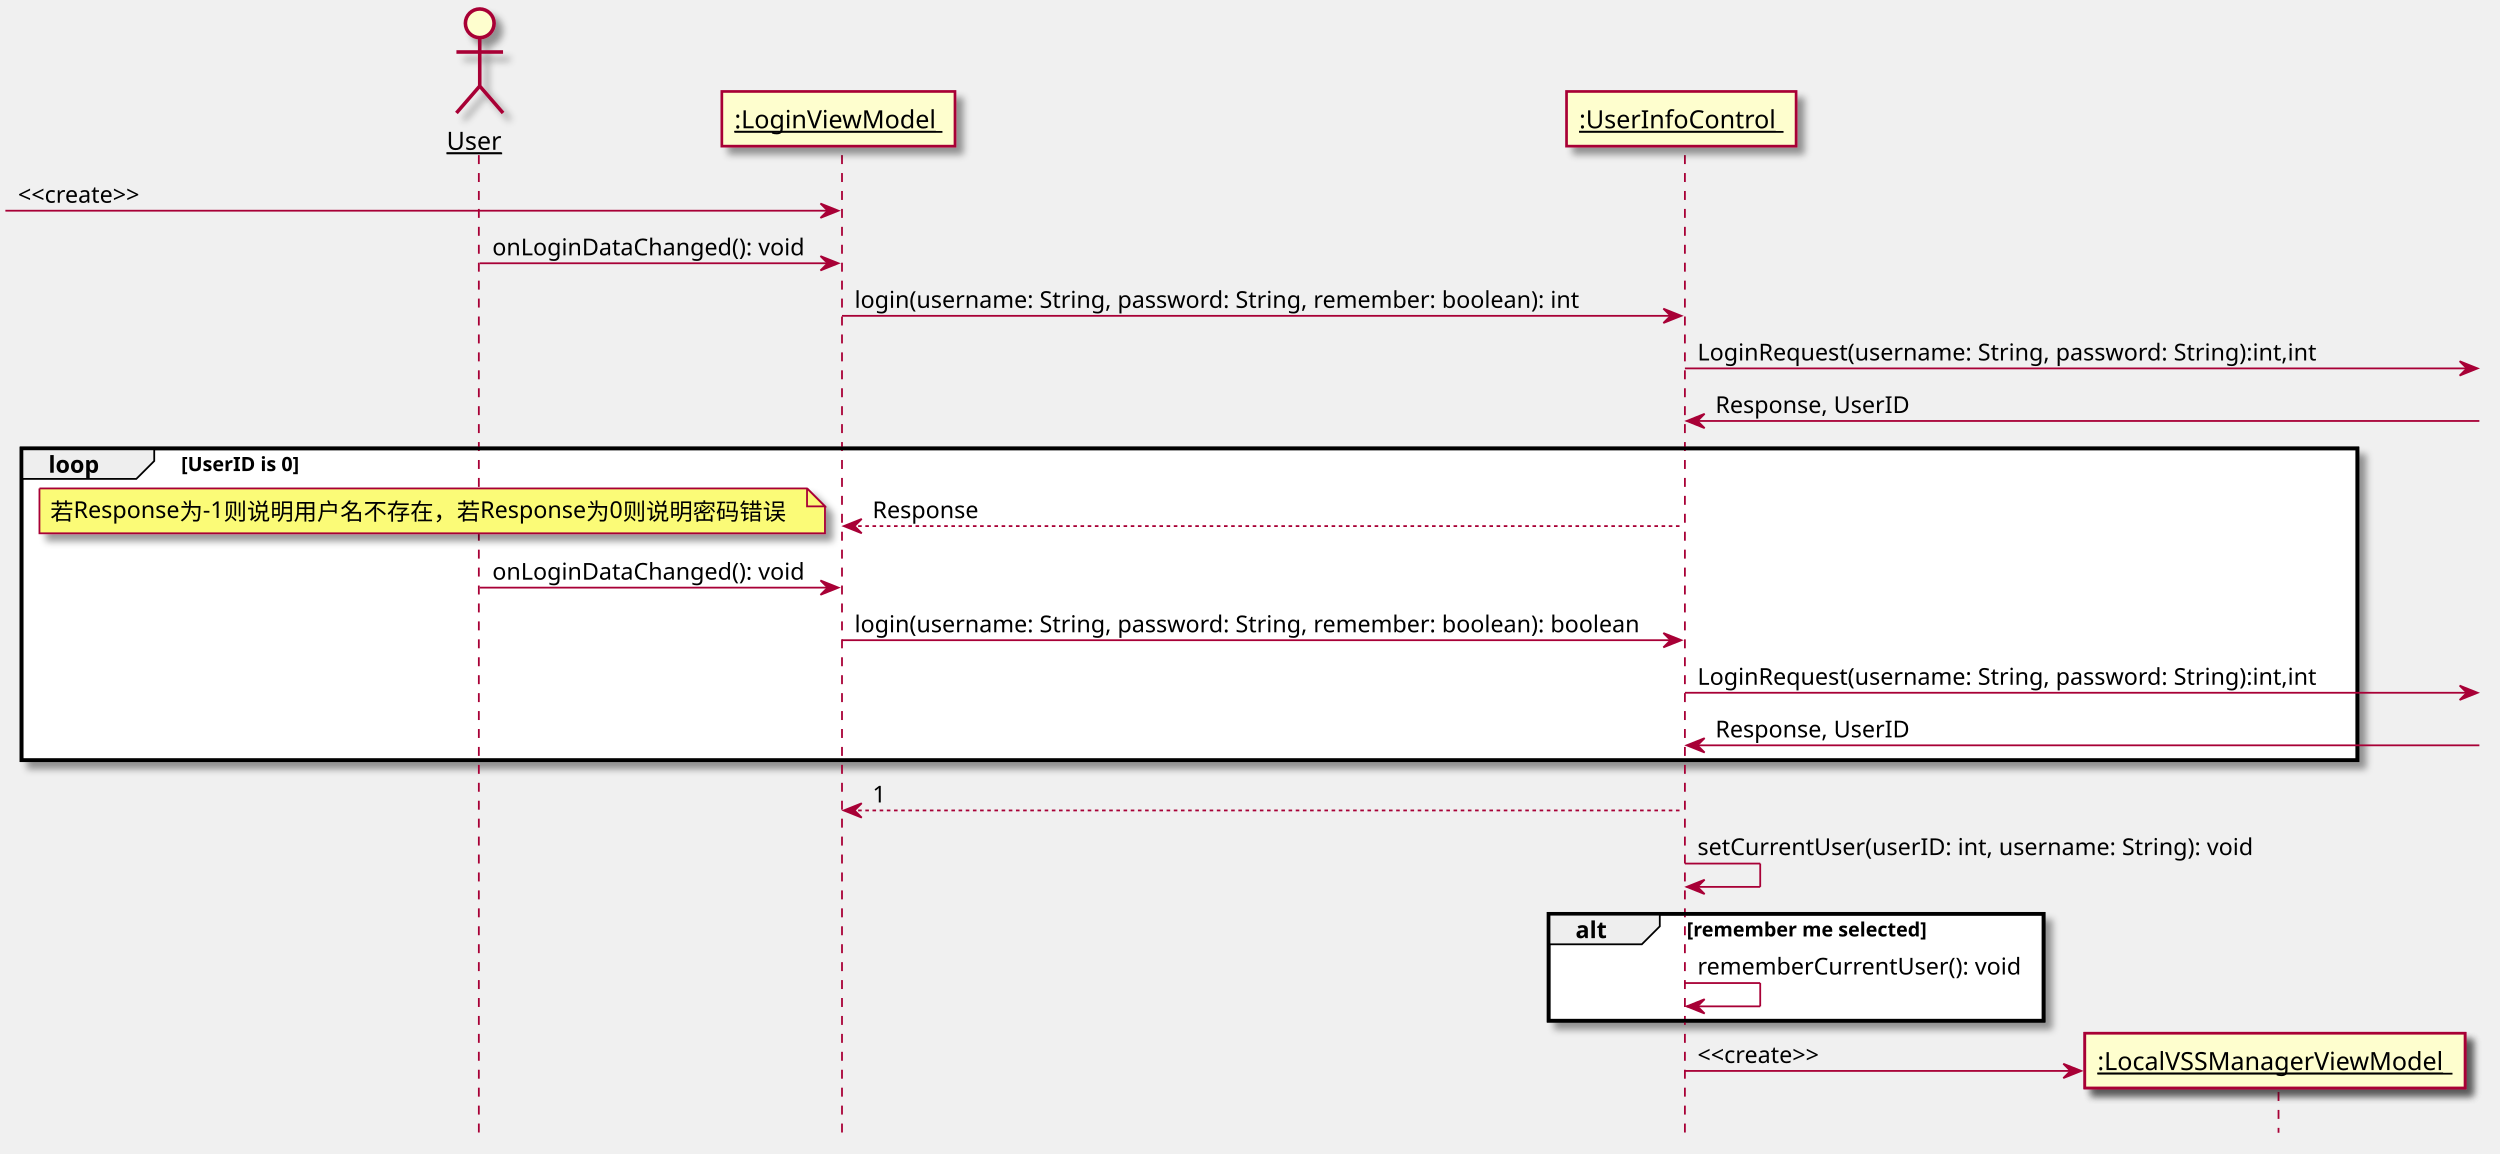
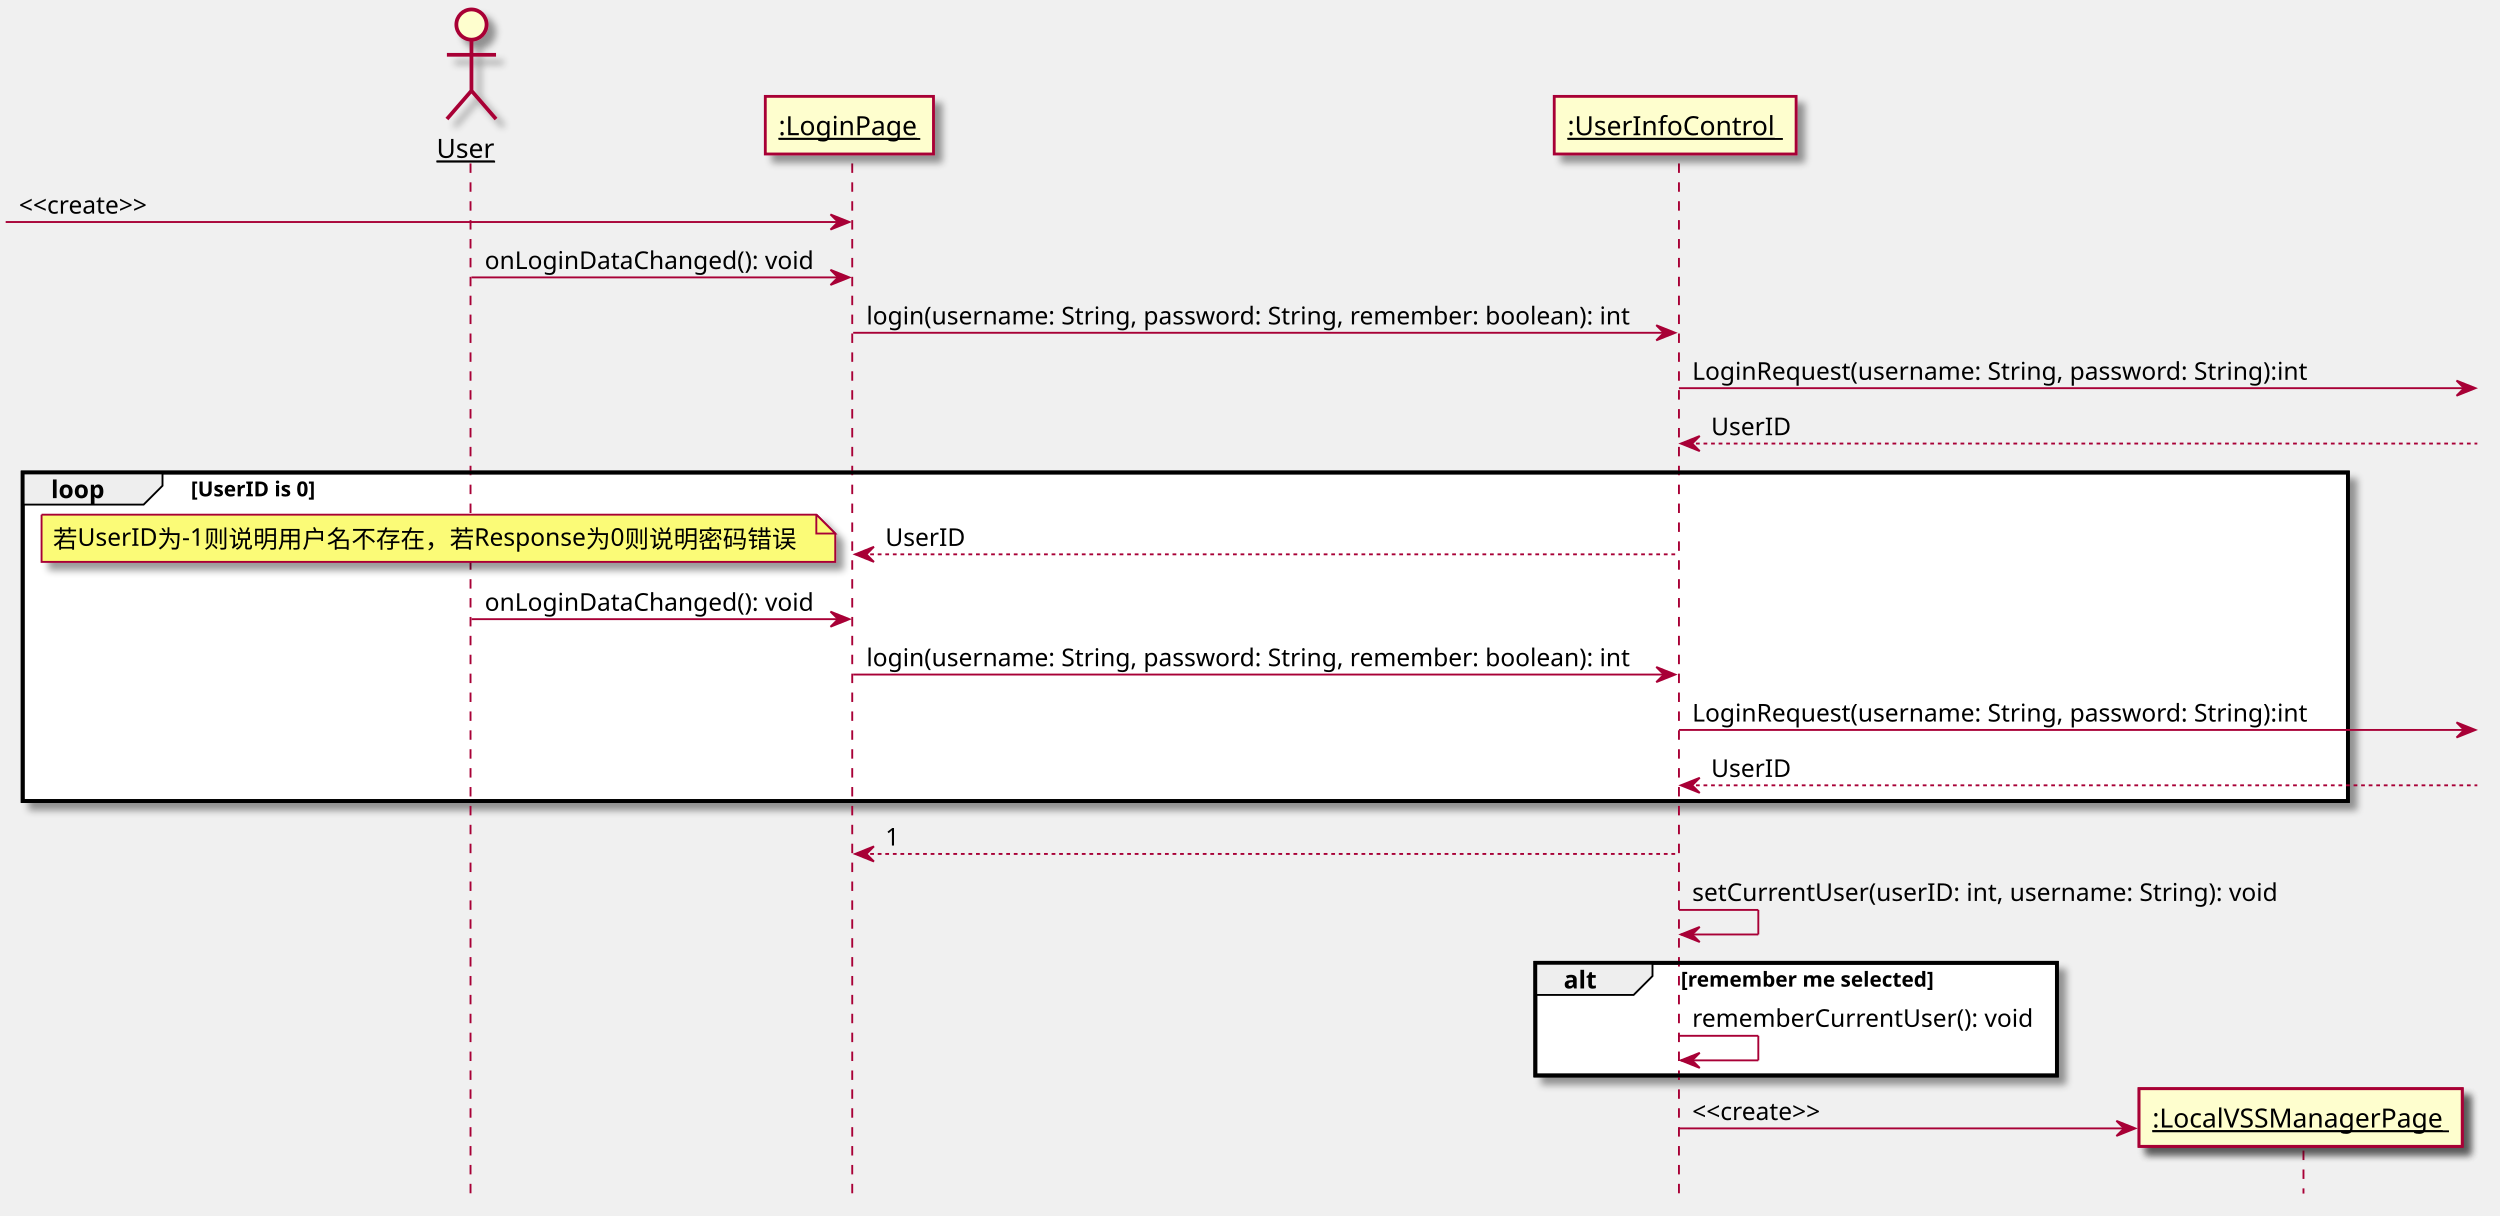
- <svg xmlns="http://www.w3.org/2000/svg" contentScriptType="application/ecmascript" contentStyleType="text/css" height="643px" preserveAspectRatio="none" style="width:1394px;height:643px;" version="1.1" viewBox="0 0 1394 643" width="1394px" zoomAndPan="magnify">
+ <svg xmlns="http://www.w3.org/2000/svg" contentScriptType="application/ecmascript" contentStyleType="text/css" height="643px" preserveAspectRatio="none" style="width:1323px;height:643px;" version="1.1" viewBox="0 0 1323 643" width="1323px" zoomAndPan="magnify">
  <defs>
-     <filter height="300%" id="fpa2fcd31v9ty" width="300%" x="-1" y="-1">
+     <filter height="300%" id="f1q30p0cy2n5c3" width="300%" x="-1" y="-1">
      <feGaussianBlur result="blurOut" stdDeviation="2.0" />
      <feColorMatrix in="blurOut" result="blurOut2" type="matrix" values="0 0 0 0 0 0 0 0 0 0 0 0 0 0 0 0 0 0 .4 0" />
      <feOffset dx="4.0" dy="4.0" in="blurOut2" result="blurOut3" />
      <feBlend in="SourceGraphic" in2="blurOut3" mode="normal" />
    </filter>
  </defs>
  <g>
-     <rect fill="#FFFFFF" filter="url(#fpa2fcd31v9ty)" height="173.863" style="stroke: #000000; stroke-width: 2.0;" width="1302.5" x="12" y="250.041" />
-     <rect fill="#FFFFFF" filter="url(#fpa2fcd31v9ty)" height="59.621" style="stroke: #000000; stroke-width: 2.0;" width="276" x="863.5" y="509.525" />
-     <rect fill="#FEFECE" filter="url(#fpa2fcd31v9ty)" height="30.488" style="stroke: #A80036; stroke-width: 1.5;" width="212" x="1162.5" y="576.146" />
-     <text fill="#000000" font-family="sans-serif" font-size="14" lengthAdjust="spacingAndGlyphs" text-decoration="underline" textLength="198" x="1169.5" y="596.682">:LocalVSSManagerViewModel</text>
-     <line style="stroke: #000000; stroke-width: 1.0;" x1="1169.5" x2="1367.5" y1="598.682" y2="598.682" />
-     <line style="stroke: #A80036; stroke-width: 1.0; stroke-dasharray: 5.0,5.0;" x1="267" x2="267" y1="86.488" y2="631.635" />
-     <line style="stroke: #A80036; stroke-width: 1.0; stroke-dasharray: 5.0,5.0;" x1="469.5" x2="469.5" y1="86.488" y2="631.635" />
-     <line style="stroke: #A80036; stroke-width: 1.0; stroke-dasharray: 5.0,5.0;" x1="939.5" x2="939.5" y1="86.488" y2="631.635" />
-     <line style="stroke: #A80036; stroke-width: 1.0; stroke-dasharray: 5.0,5.0;" x1="1270.5" x2="1270.5" y1="608.891" y2="631.635" />
-     <text fill="#000000" font-family="sans-serif" font-size="14" lengthAdjust="spacingAndGlyphs" text-decoration="underline" textLength="31" x="249" y="83.535">User</text>
-     <line style="stroke: #000000; stroke-width: 1.0;" x1="249" x2="280" y1="85.535" y2="85.535" />
-     <ellipse cx="267.5" cy="13" fill="#FEFECE" filter="url(#fpa2fcd31v9ty)" rx="8" ry="8" style="stroke: #A80036; stroke-width: 2.0;" />
-     <path d="M267.5,21 L267.5,48 M254.5,29 L280.5,29 M267.5,48 L254.5,63 M267.5,48 L280.5,63 " fill="none" filter="url(#fpa2fcd31v9ty)" style="stroke: #A80036; stroke-width: 2.0;" />
-     <rect fill="#FEFECE" filter="url(#fpa2fcd31v9ty)" height="30.488" style="stroke: #A80036; stroke-width: 1.5;" width="130" x="402.5" y="51" />
-     <text fill="#000000" font-family="sans-serif" font-size="14" lengthAdjust="spacingAndGlyphs" text-decoration="underline" textLength="116" x="409.5" y="71.535">:LoginViewModel</text>
-     <line style="stroke: #000000; stroke-width: 1.0;" x1="409.5" x2="525.5" y1="73.535" y2="73.535" />
-     <rect fill="#FEFECE" filter="url(#fpa2fcd31v9ty)" height="30.488" style="stroke: #A80036; stroke-width: 1.5;" width="128" x="873.5" y="51" />
-     <text fill="#000000" font-family="sans-serif" font-size="14" lengthAdjust="spacingAndGlyphs" text-decoration="underline" textLength="114" x="880.5" y="71.535">:UserInfoControl</text>
-     <line style="stroke: #000000; stroke-width: 1.0;" x1="880.5" x2="994.5" y1="73.535" y2="73.535" />
-     <polygon fill="#A80036" points="457.5,113.488,467.5,117.488,457.5,121.488,461.5,117.488" style="stroke: #A80036; stroke-width: 1.0;" />
-     <line style="stroke: #A80036; stroke-width: 1.0;" x1="3" x2="463.5" y1="117.488" y2="117.488" />
+     <rect fill="#FFFFFF" filter="url(#f1q30p0cy2n5c3)" height="173.863" style="stroke: #000000; stroke-width: 2.0;" width="1230.5" x="12" y="250.041" />
+     <rect fill="#FFFFFF" filter="url(#f1q30p0cy2n5c3)" height="59.621" style="stroke: #000000; stroke-width: 2.0;" width="276" x="812.5" y="509.525" />
+     <rect fill="#FEFECE" filter="url(#f1q30p0cy2n5c3)" height="30.488" style="stroke: #A80036; stroke-width: 1.5;" width="171" x="1132" y="576.146" />
+     <text fill="#000000" font-family="sans-serif" font-size="14" lengthAdjust="spacingAndGlyphs" text-decoration="underline" textLength="157" x="1139" y="596.682">:LocalVSSManagerPage</text>
+     <line style="stroke: #000000; stroke-width: 1.0;" x1="1139" x2="1296" y1="598.682" y2="598.682" />
+     <line style="stroke: #A80036; stroke-width: 1.0; stroke-dasharray: 5.0,5.0;" x1="249" x2="249" y1="86.488" y2="631.635" />
+     <line style="stroke: #A80036; stroke-width: 1.0; stroke-dasharray: 5.0,5.0;" x1="451" x2="451" y1="86.488" y2="631.635" />
+     <line style="stroke: #A80036; stroke-width: 1.0; stroke-dasharray: 5.0,5.0;" x1="888.5" x2="888.5" y1="86.488" y2="631.635" />
+     <line style="stroke: #A80036; stroke-width: 1.0; stroke-dasharray: 5.0,5.0;" x1="1219" x2="1219" y1="608.891" y2="631.635" />
+     <text fill="#000000" font-family="sans-serif" font-size="14" lengthAdjust="spacingAndGlyphs" text-decoration="underline" textLength="31" x="231" y="83.535">User</text>
+     <line style="stroke: #000000; stroke-width: 1.0;" x1="231" x2="262" y1="85.535" y2="85.535" />
+     <ellipse cx="249.5" cy="13" fill="#FEFECE" filter="url(#f1q30p0cy2n5c3)" rx="8" ry="8" style="stroke: #A80036; stroke-width: 2.0;" />
+     <path d="M249.5,21 L249.5,48 M236.5,29 L262.5,29 M249.5,48 L236.5,63 M249.5,48 L262.5,63 " fill="none" filter="url(#f1q30p0cy2n5c3)" style="stroke: #A80036; stroke-width: 2.0;" />
+     <rect fill="#FEFECE" filter="url(#f1q30p0cy2n5c3)" height="30.488" style="stroke: #A80036; stroke-width: 1.5;" width="89" x="405" y="51" />
+     <text fill="#000000" font-family="sans-serif" font-size="14" lengthAdjust="spacingAndGlyphs" text-decoration="underline" textLength="75" x="412" y="71.535">:LoginPage</text>
+     <line style="stroke: #000000; stroke-width: 1.0;" x1="412" x2="487" y1="73.535" y2="73.535" />
+     <rect fill="#FEFECE" filter="url(#f1q30p0cy2n5c3)" height="30.488" style="stroke: #A80036; stroke-width: 1.5;" width="128" x="822.5" y="51" />
+     <text fill="#000000" font-family="sans-serif" font-size="14" lengthAdjust="spacingAndGlyphs" text-decoration="underline" textLength="114" x="829.5" y="71.535">:UserInfoControl</text>
+     <line style="stroke: #000000; stroke-width: 1.0;" x1="829.5" x2="943.5" y1="73.535" y2="73.535" />
+     <polygon fill="#A80036" points="439.5,113.488,449.5,117.488,439.5,121.488,443.5,117.488" style="stroke: #A80036; stroke-width: 1.0;" />
+     <line style="stroke: #A80036; stroke-width: 1.0;" x1="3" x2="445.5" y1="117.488" y2="117.488" />
    <text fill="#000000" font-family="sans-serif" font-size="13" lengthAdjust="spacingAndGlyphs" textLength="78" x="10" y="113.057">&lt;&lt;create&gt;&gt;</text>
-     <polygon fill="#A80036" points="457.5,142.799,467.5,146.799,457.5,150.799,461.5,146.799" style="stroke: #A80036; stroke-width: 1.0;" />
-     <line style="stroke: #A80036; stroke-width: 1.0;" x1="267.5" x2="463.5" y1="146.799" y2="146.799" />
-     <text fill="#000000" font-family="sans-serif" font-size="13" lengthAdjust="spacingAndGlyphs" textLength="178" x="274.5" y="142.367">onLoginDataChanged(): void</text>
-     <polygon fill="#A80036" points="927.5,172.109,937.5,176.109,927.5,180.109,931.5,176.109" style="stroke: #A80036; stroke-width: 1.0;" />
-     <line style="stroke: #A80036; stroke-width: 1.0;" x1="469.5" x2="933.5" y1="176.109" y2="176.109" />
-     <text fill="#000000" font-family="sans-serif" font-size="13" lengthAdjust="spacingAndGlyphs" textLength="413" x="476.5" y="171.678">login(username: String, password: String, remember: boolean): int</text>
-     <polygon fill="#A80036" points="1371.5,201.42,1381.5,205.42,1371.5,209.42,1375.5,205.42" style="stroke: #A80036; stroke-width: 1.0;" />
-     <line style="stroke: #A80036; stroke-width: 1.0;" x1="939.5" x2="1377.5" y1="205.42" y2="205.42" />
-     <text fill="#000000" font-family="sans-serif" font-size="13" lengthAdjust="spacingAndGlyphs" textLength="354" x="946.5" y="200.988">LoginRequest(username: String, password: String):int,int</text>
-     <polygon fill="#A80036" points="950.5,230.731,940.5,234.731,950.5,238.731,946.5,234.731" style="stroke: #A80036; stroke-width: 1.0;" />
-     <line style="stroke: #A80036; stroke-width: 1.0;" x1="944.5" x2="1382.5" y1="234.731" y2="234.731" />
-     <text fill="#000000" font-family="sans-serif" font-size="13" lengthAdjust="spacingAndGlyphs" textLength="110" x="956.5" y="230.299">Response, UserID</text>
+     <polygon fill="#A80036" points="439.5,142.799,449.5,146.799,439.5,150.799,443.5,146.799" style="stroke: #A80036; stroke-width: 1.0;" />
+     <line style="stroke: #A80036; stroke-width: 1.0;" x1="249.5" x2="445.5" y1="146.799" y2="146.799" />
+     <text fill="#000000" font-family="sans-serif" font-size="13" lengthAdjust="spacingAndGlyphs" textLength="178" x="256.5" y="142.367">onLoginDataChanged(): void</text>
+     <polygon fill="#A80036" points="876.5,172.109,886.5,176.109,876.5,180.109,880.5,176.109" style="stroke: #A80036; stroke-width: 1.0;" />
+     <line style="stroke: #A80036; stroke-width: 1.0;" x1="451.5" x2="882.5" y1="176.109" y2="176.109" />
+     <text fill="#000000" font-family="sans-serif" font-size="13" lengthAdjust="spacingAndGlyphs" textLength="413" x="458.5" y="171.678">login(username: String, password: String, remember: boolean): int</text>
+     <polygon fill="#A80036" points="1300,201.42,1310,205.42,1300,209.42,1304,205.42" style="stroke: #A80036; stroke-width: 1.0;" />
+     <line style="stroke: #A80036; stroke-width: 1.0;" x1="888.5" x2="1306" y1="205.42" y2="205.42" />
+     <text fill="#000000" font-family="sans-serif" font-size="13" lengthAdjust="spacingAndGlyphs" textLength="333" x="895.5" y="200.988">LoginRequest(username: String, password: String):int</text>
+     <polygon fill="#A80036" points="899.5,230.731,889.5,234.731,899.5,238.731,895.5,234.731" style="stroke: #A80036; stroke-width: 1.0;" />
+     <line style="stroke: #A80036; stroke-width: 1.0; stroke-dasharray: 2.0,2.0;" x1="893.5" x2="1311" y1="234.731" y2="234.731" />
+     <text fill="#000000" font-family="sans-serif" font-size="13" lengthAdjust="spacingAndGlyphs" textLength="42" x="905.5" y="230.299">UserID</text>
    <path d="M12,250.041 L86,250.041 L86,257.041 L76,267.041 L12,267.041 L12,250.041 " fill="#EEEEEE" style="stroke: #000000; stroke-width: 1.0;" />
-     <rect fill="none" height="173.863" style="stroke: #000000; stroke-width: 2.0;" width="1302.5" x="12" y="250.041" />
+     <rect fill="none" height="173.863" style="stroke: #000000; stroke-width: 2.0;" width="1230.5" x="12" y="250.041" />
    <text fill="#000000" font-family="sans-serif" font-size="13" font-weight="bold" lengthAdjust="spacingAndGlyphs" textLength="29" x="27" y="263.609">loop</text>
    <text fill="#000000" font-family="sans-serif" font-size="11" font-weight="bold" lengthAdjust="spacingAndGlyphs" textLength="71" x="101" y="262.676">[UserID is 0]</text>
-     <polygon fill="#A80036" points="480.5,289.352,470.5,293.352,480.5,297.352,476.5,293.352" style="stroke: #A80036; stroke-width: 1.0;" />
-     <line style="stroke: #A80036; stroke-width: 1.0; stroke-dasharray: 2.0,2.0;" x1="474.5" x2="938.5" y1="293.352" y2="293.352" />
-     <text fill="#000000" font-family="sans-serif" font-size="13" lengthAdjust="spacingAndGlyphs" textLength="60" x="486.5" y="288.92">Response</text>
-     <path d="M22,272.352 L22,297.352 L460,297.352 L460,282.352 L450,272.352 L22,272.352 " fill="#FBFB77" filter="url(#fpa2fcd31v9ty)" style="stroke: #A80036; stroke-width: 1.0;" />
-     <path d="M450,272.352 L450,282.352 L460,282.352 L450,272.352 " fill="#FBFB77" style="stroke: #A80036; stroke-width: 1.0;" />
-     <text fill="#000000" font-family="sans-serif" font-size="13" lengthAdjust="spacingAndGlyphs" textLength="417" x="28" y="289.92">若Response为-1则说明用户名不存在，若Response为0则说明密码错误</text>
-     <polygon fill="#A80036" points="457.5,323.662,467.5,327.662,457.5,331.662,461.5,327.662" style="stroke: #A80036; stroke-width: 1.0;" />
-     <line style="stroke: #A80036; stroke-width: 1.0;" x1="267.5" x2="463.5" y1="327.662" y2="327.662" />
-     <text fill="#000000" font-family="sans-serif" font-size="13" lengthAdjust="spacingAndGlyphs" textLength="178" x="274.5" y="323.231">onLoginDataChanged(): void</text>
-     <polygon fill="#A80036" points="927.5,352.973,937.5,356.973,927.5,360.973,931.5,356.973" style="stroke: #A80036; stroke-width: 1.0;" />
-     <line style="stroke: #A80036; stroke-width: 1.0;" x1="469.5" x2="933.5" y1="356.973" y2="356.973" />
-     <text fill="#000000" font-family="sans-serif" font-size="13" lengthAdjust="spacingAndGlyphs" textLength="446" x="476.5" y="352.541">login(username: String, password: String, remember: boolean): boolean</text>
-     <polygon fill="#A80036" points="1371.5,382.283,1381.5,386.283,1371.5,390.283,1375.5,386.283" style="stroke: #A80036; stroke-width: 1.0;" />
-     <line style="stroke: #A80036; stroke-width: 1.0;" x1="939.5" x2="1377.5" y1="386.283" y2="386.283" />
-     <text fill="#000000" font-family="sans-serif" font-size="13" lengthAdjust="spacingAndGlyphs" textLength="354" x="946.5" y="381.852">LoginRequest(username: String, password: String):int,int</text>
-     <polygon fill="#A80036" points="950.5,411.594,940.5,415.594,950.5,419.594,946.5,415.594" style="stroke: #A80036; stroke-width: 1.0;" />
-     <line style="stroke: #A80036; stroke-width: 1.0;" x1="944.5" x2="1382.5" y1="415.594" y2="415.594" />
-     <text fill="#000000" font-family="sans-serif" font-size="13" lengthAdjust="spacingAndGlyphs" textLength="110" x="956.5" y="411.162">Response, UserID</text>
-     <polygon fill="#A80036" points="480.5,447.904,470.5,451.904,480.5,455.904,476.5,451.904" style="stroke: #A80036; stroke-width: 1.0;" />
-     <line style="stroke: #A80036; stroke-width: 1.0; stroke-dasharray: 2.0,2.0;" x1="474.5" x2="938.5" y1="451.904" y2="451.904" />
-     <text fill="#000000" font-family="sans-serif" font-size="13" lengthAdjust="spacingAndGlyphs" textLength="8" x="486.5" y="447.473">1</text>
-     <line style="stroke: #A80036; stroke-width: 1.0;" x1="939.5" x2="981.5" y1="481.525" y2="481.525" />
-     <line style="stroke: #A80036; stroke-width: 1.0;" x1="981.5" x2="981.5" y1="481.525" y2="494.525" />
-     <line style="stroke: #A80036; stroke-width: 1.0;" x1="940.5" x2="981.5" y1="494.525" y2="494.525" />
-     <polygon fill="#A80036" points="950.5,490.525,940.5,494.525,950.5,498.525,946.5,494.525" style="stroke: #A80036; stroke-width: 1.0;" />
-     <text fill="#000000" font-family="sans-serif" font-size="13" lengthAdjust="spacingAndGlyphs" textLength="317" x="946.5" y="476.783">setCurrentUser(userID: int, username: String): void</text>
-     <path d="M863.5,509.525 L925.5,509.525 L925.5,516.525 L915.5,526.525 L863.5,526.525 L863.5,509.525 " fill="#EEEEEE" style="stroke: #000000; stroke-width: 1.0;" />
-     <rect fill="none" height="59.621" style="stroke: #000000; stroke-width: 2.0;" width="276" x="863.5" y="509.525" />
-     <text fill="#000000" font-family="sans-serif" font-size="13" font-weight="bold" lengthAdjust="spacingAndGlyphs" textLength="17" x="878.5" y="523.094">alt</text>
-     <text fill="#000000" font-family="sans-serif" font-size="11" font-weight="bold" lengthAdjust="spacingAndGlyphs" textLength="135" x="940.5" y="522.16">[remember me selected]</text>
-     <line style="stroke: #A80036; stroke-width: 1.0;" x1="939.5" x2="981.5" y1="548.146" y2="548.146" />
-     <line style="stroke: #A80036; stroke-width: 1.0;" x1="981.5" x2="981.5" y1="548.146" y2="561.146" />
-     <line style="stroke: #A80036; stroke-width: 1.0;" x1="940.5" x2="981.5" y1="561.146" y2="561.146" />
-     <polygon fill="#A80036" points="950.5,557.146,940.5,561.146,950.5,565.146,946.5,561.146" style="stroke: #A80036; stroke-width: 1.0;" />
-     <text fill="#000000" font-family="sans-serif" font-size="13" lengthAdjust="spacingAndGlyphs" textLength="181" x="946.5" y="543.404">rememberCurrentUser(): void</text>
-     <polygon fill="#A80036" points="1150.5,593.146,1160.5,597.146,1150.5,601.146,1154.5,597.146" style="stroke: #A80036; stroke-width: 1.0;" />
-     <line style="stroke: #A80036; stroke-width: 1.0;" x1="939.5" x2="1156.5" y1="597.146" y2="597.146" />
-     <text fill="#000000" font-family="sans-serif" font-size="13" lengthAdjust="spacingAndGlyphs" textLength="78" x="946.5" y="592.715">&lt;&lt;create&gt;&gt;</text>
-     <rect fill="#FEFECE" filter="url(#fpa2fcd31v9ty)" height="30.488" style="stroke: #A80036; stroke-width: 1.5;" width="212" x="1162.5" y="576.146" />
-     <text fill="#000000" font-family="sans-serif" font-size="14" lengthAdjust="spacingAndGlyphs" text-decoration="underline" textLength="198" x="1169.5" y="596.682">:LocalVSSManagerViewModel</text>
-     <line style="stroke: #000000; stroke-width: 1.0;" x1="1169.5" x2="1367.5" y1="598.682" y2="598.682" />
+     <polygon fill="#A80036" points="462.5,289.352,452.5,293.352,462.5,297.352,458.5,293.352" style="stroke: #A80036; stroke-width: 1.0;" />
+     <line style="stroke: #A80036; stroke-width: 1.0; stroke-dasharray: 2.0,2.0;" x1="456.5" x2="887.5" y1="293.352" y2="293.352" />
+     <text fill="#000000" font-family="sans-serif" font-size="13" lengthAdjust="spacingAndGlyphs" textLength="42" x="468.5" y="288.92">UserID</text>
+     <path d="M22,272.352 L22,297.352 L442,297.352 L442,282.352 L432,272.352 L22,272.352 " fill="#FBFB77" filter="url(#f1q30p0cy2n5c3)" style="stroke: #A80036; stroke-width: 1.0;" />
+     <path d="M432,272.352 L432,282.352 L442,282.352 L432,272.352 " fill="#FBFB77" style="stroke: #A80036; stroke-width: 1.0;" />
+     <text fill="#000000" font-family="sans-serif" font-size="13" lengthAdjust="spacingAndGlyphs" textLength="399" x="28" y="289.92">若UserID为-1则说明用户名不存在，若Response为0则说明密码错误</text>
+     <polygon fill="#A80036" points="439.5,323.662,449.5,327.662,439.5,331.662,443.5,327.662" style="stroke: #A80036; stroke-width: 1.0;" />
+     <line style="stroke: #A80036; stroke-width: 1.0;" x1="249.5" x2="445.5" y1="327.662" y2="327.662" />
+     <text fill="#000000" font-family="sans-serif" font-size="13" lengthAdjust="spacingAndGlyphs" textLength="178" x="256.5" y="323.231">onLoginDataChanged(): void</text>
+     <polygon fill="#A80036" points="876.5,352.973,886.5,356.973,876.5,360.973,880.5,356.973" style="stroke: #A80036; stroke-width: 1.0;" />
+     <line style="stroke: #A80036; stroke-width: 1.0;" x1="451.5" x2="882.5" y1="356.973" y2="356.973" />
+     <text fill="#000000" font-family="sans-serif" font-size="13" lengthAdjust="spacingAndGlyphs" textLength="413" x="458.5" y="352.541">login(username: String, password: String, remember: boolean): int</text>
+     <polygon fill="#A80036" points="1300,382.283,1310,386.283,1300,390.283,1304,386.283" style="stroke: #A80036; stroke-width: 1.0;" />
+     <line style="stroke: #A80036; stroke-width: 1.0;" x1="888.5" x2="1306" y1="386.283" y2="386.283" />
+     <text fill="#000000" font-family="sans-serif" font-size="13" lengthAdjust="spacingAndGlyphs" textLength="333" x="895.5" y="381.852">LoginRequest(username: String, password: String):int</text>
+     <polygon fill="#A80036" points="899.5,411.594,889.5,415.594,899.5,419.594,895.5,415.594" style="stroke: #A80036; stroke-width: 1.0;" />
+     <line style="stroke: #A80036; stroke-width: 1.0; stroke-dasharray: 2.0,2.0;" x1="893.5" x2="1311" y1="415.594" y2="415.594" />
+     <text fill="#000000" font-family="sans-serif" font-size="13" lengthAdjust="spacingAndGlyphs" textLength="42" x="905.5" y="411.162">UserID</text>
+     <polygon fill="#A80036" points="462.5,447.904,452.5,451.904,462.5,455.904,458.5,451.904" style="stroke: #A80036; stroke-width: 1.0;" />
+     <line style="stroke: #A80036; stroke-width: 1.0; stroke-dasharray: 2.0,2.0;" x1="456.5" x2="887.5" y1="451.904" y2="451.904" />
+     <text fill="#000000" font-family="sans-serif" font-size="13" lengthAdjust="spacingAndGlyphs" textLength="8" x="468.5" y="447.473">1</text>
+     <line style="stroke: #A80036; stroke-width: 1.0;" x1="888.5" x2="930.5" y1="481.525" y2="481.525" />
+     <line style="stroke: #A80036; stroke-width: 1.0;" x1="930.5" x2="930.5" y1="481.525" y2="494.525" />
+     <line style="stroke: #A80036; stroke-width: 1.0;" x1="889.5" x2="930.5" y1="494.525" y2="494.525" />
+     <polygon fill="#A80036" points="899.5,490.525,889.5,494.525,899.5,498.525,895.5,494.525" style="stroke: #A80036; stroke-width: 1.0;" />
+     <text fill="#000000" font-family="sans-serif" font-size="13" lengthAdjust="spacingAndGlyphs" textLength="317" x="895.5" y="476.783">setCurrentUser(userID: int, username: String): void</text>
+     <path d="M812.5,509.525 L874.5,509.525 L874.5,516.525 L864.5,526.525 L812.5,526.525 L812.5,509.525 " fill="#EEEEEE" style="stroke: #000000; stroke-width: 1.0;" />
+     <rect fill="none" height="59.621" style="stroke: #000000; stroke-width: 2.0;" width="276" x="812.5" y="509.525" />
+     <text fill="#000000" font-family="sans-serif" font-size="13" font-weight="bold" lengthAdjust="spacingAndGlyphs" textLength="17" x="827.5" y="523.094">alt</text>
+     <text fill="#000000" font-family="sans-serif" font-size="11" font-weight="bold" lengthAdjust="spacingAndGlyphs" textLength="135" x="889.5" y="522.16">[remember me selected]</text>
+     <line style="stroke: #A80036; stroke-width: 1.0;" x1="888.5" x2="930.5" y1="548.146" y2="548.146" />
+     <line style="stroke: #A80036; stroke-width: 1.0;" x1="930.5" x2="930.5" y1="548.146" y2="561.146" />
+     <line style="stroke: #A80036; stroke-width: 1.0;" x1="889.5" x2="930.5" y1="561.146" y2="561.146" />
+     <polygon fill="#A80036" points="899.5,557.146,889.5,561.146,899.5,565.146,895.5,561.146" style="stroke: #A80036; stroke-width: 1.0;" />
+     <text fill="#000000" font-family="sans-serif" font-size="13" lengthAdjust="spacingAndGlyphs" textLength="181" x="895.5" y="543.404">rememberCurrentUser(): void</text>
+     <polygon fill="#A80036" points="1120,593.146,1130,597.146,1120,601.146,1124,597.146" style="stroke: #A80036; stroke-width: 1.0;" />
+     <line style="stroke: #A80036; stroke-width: 1.0;" x1="888.5" x2="1126" y1="597.146" y2="597.146" />
+     <text fill="#000000" font-family="sans-serif" font-size="13" lengthAdjust="spacingAndGlyphs" textLength="78" x="895.5" y="592.715">&lt;&lt;create&gt;&gt;</text>
+     <rect fill="#FEFECE" filter="url(#f1q30p0cy2n5c3)" height="30.488" style="stroke: #A80036; stroke-width: 1.5;" width="171" x="1132" y="576.146" />
+     <text fill="#000000" font-family="sans-serif" font-size="14" lengthAdjust="spacingAndGlyphs" text-decoration="underline" textLength="157" x="1139" y="596.682">:LocalVSSManagerPage</text>
+     <line style="stroke: #000000; stroke-width: 1.0;" x1="1139" x2="1296" y1="598.682" y2="598.682" />
  </g>
</svg>
